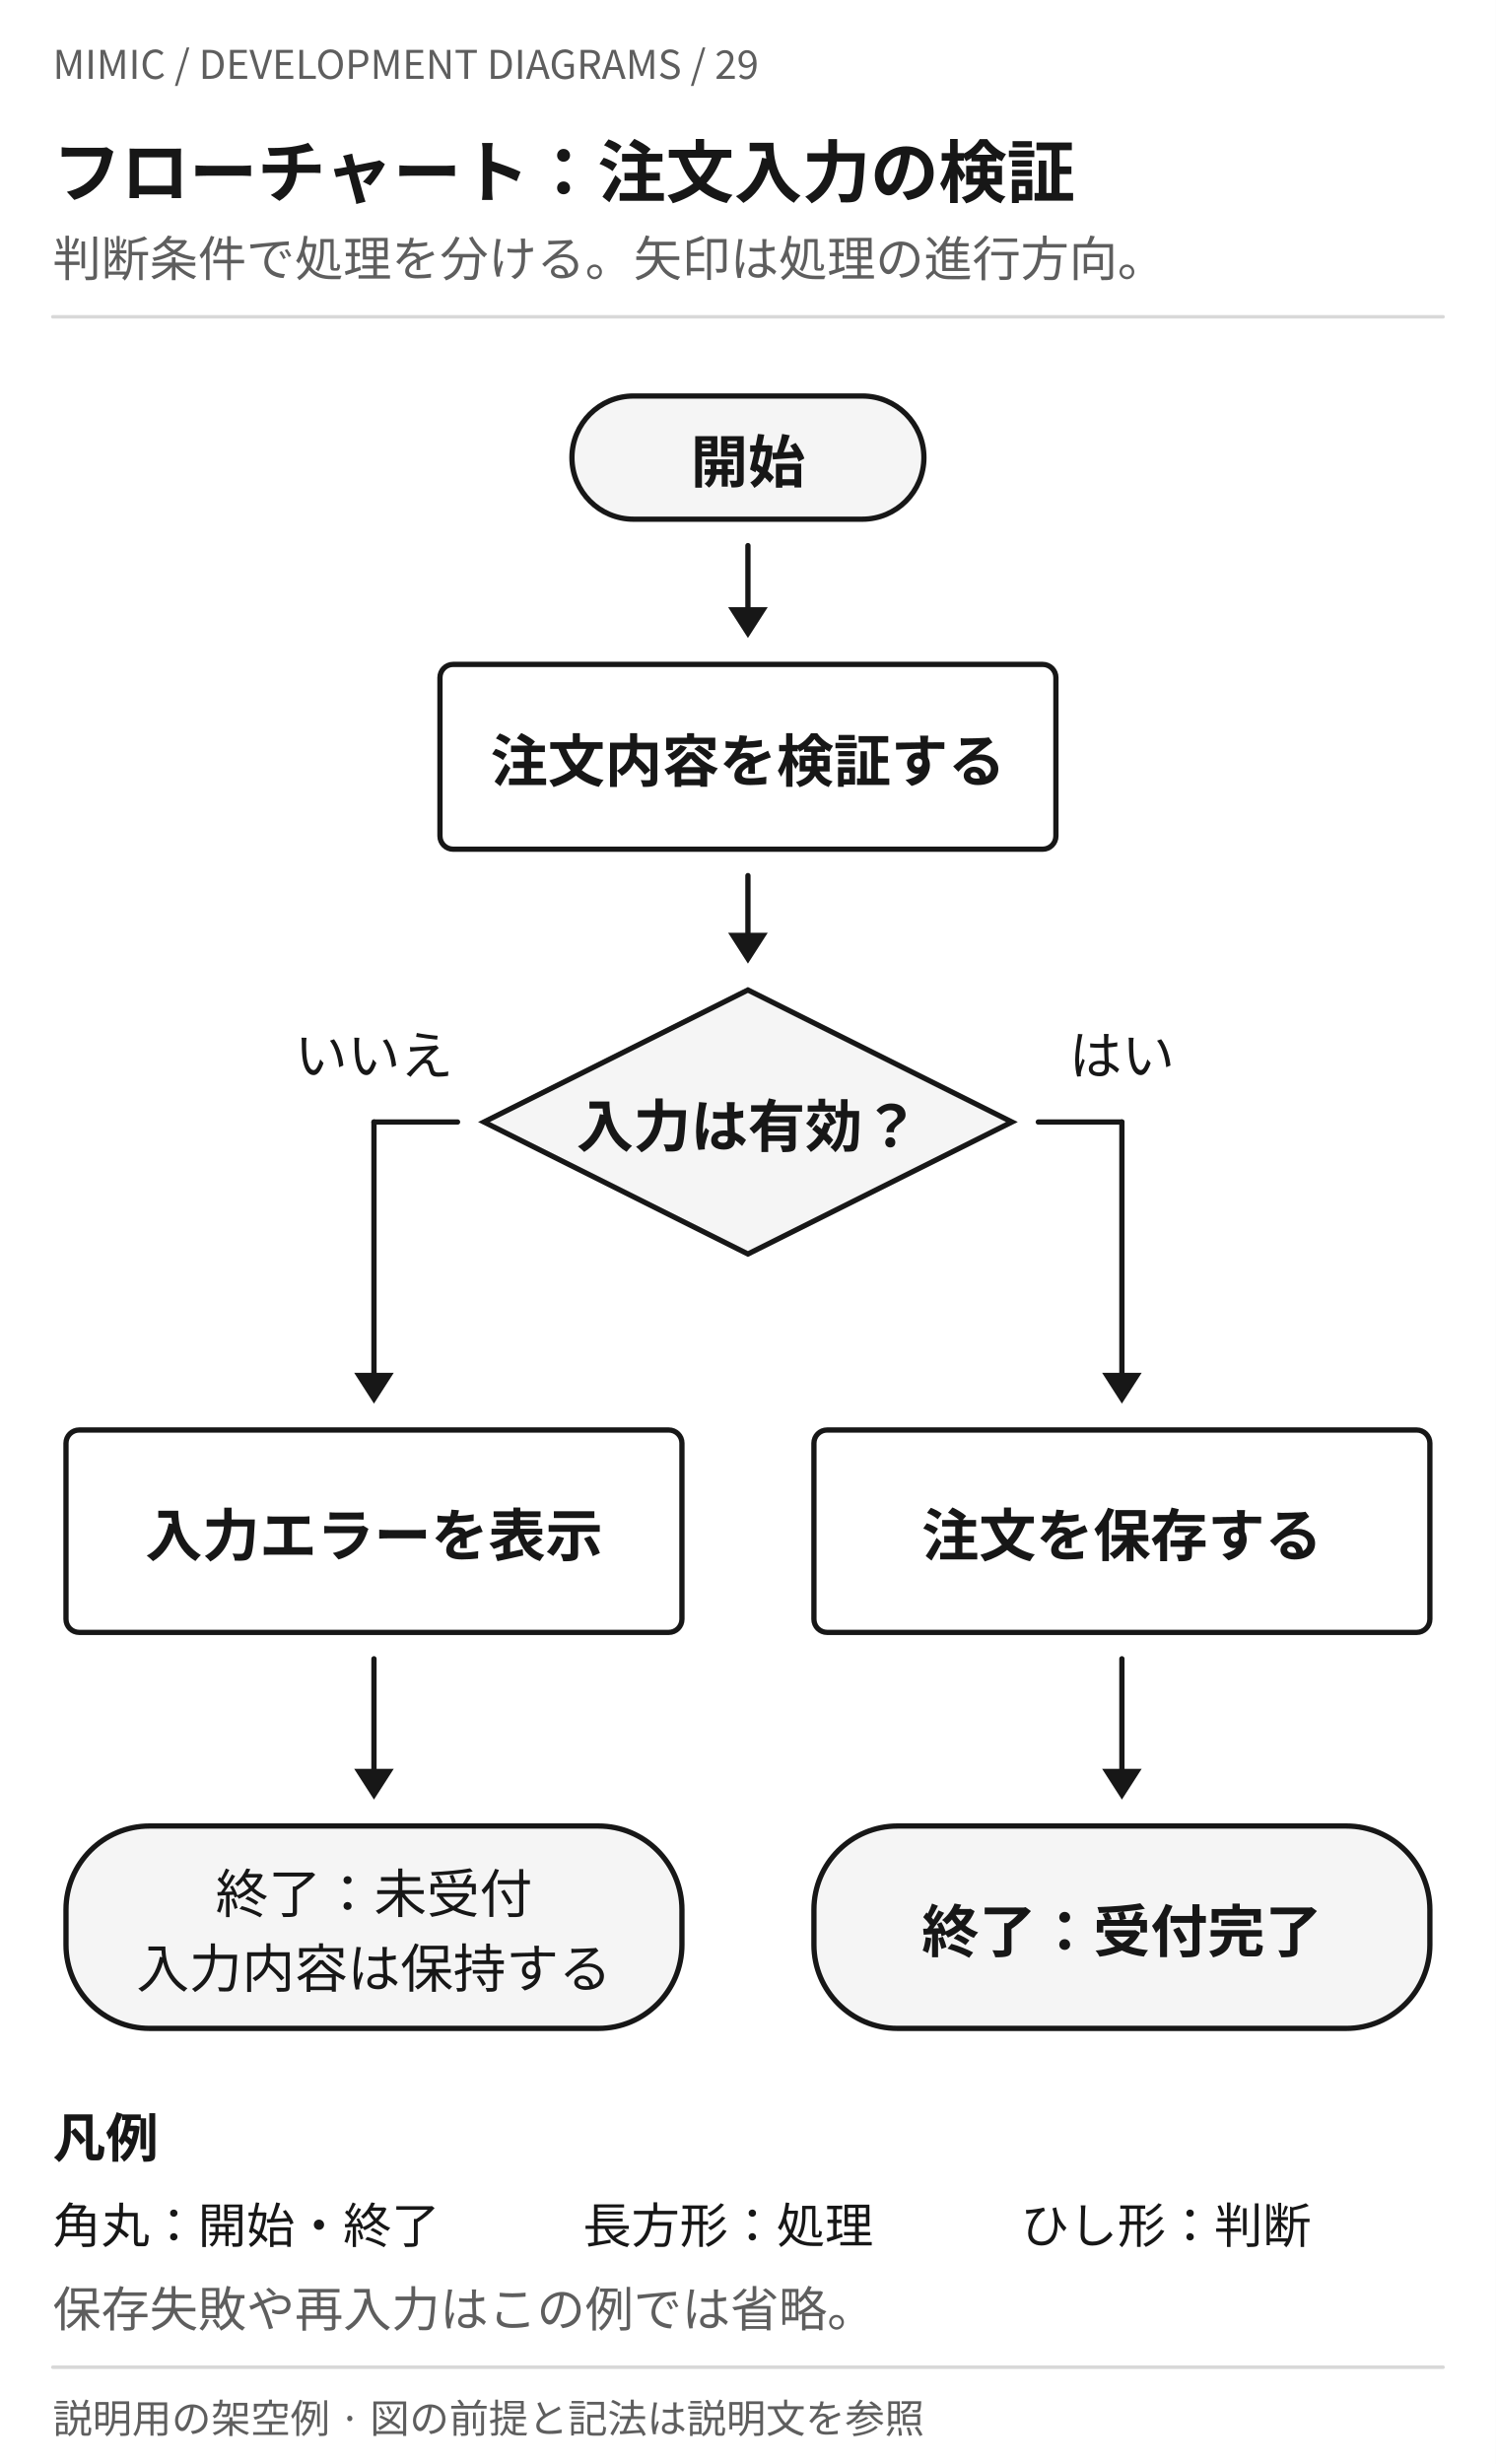
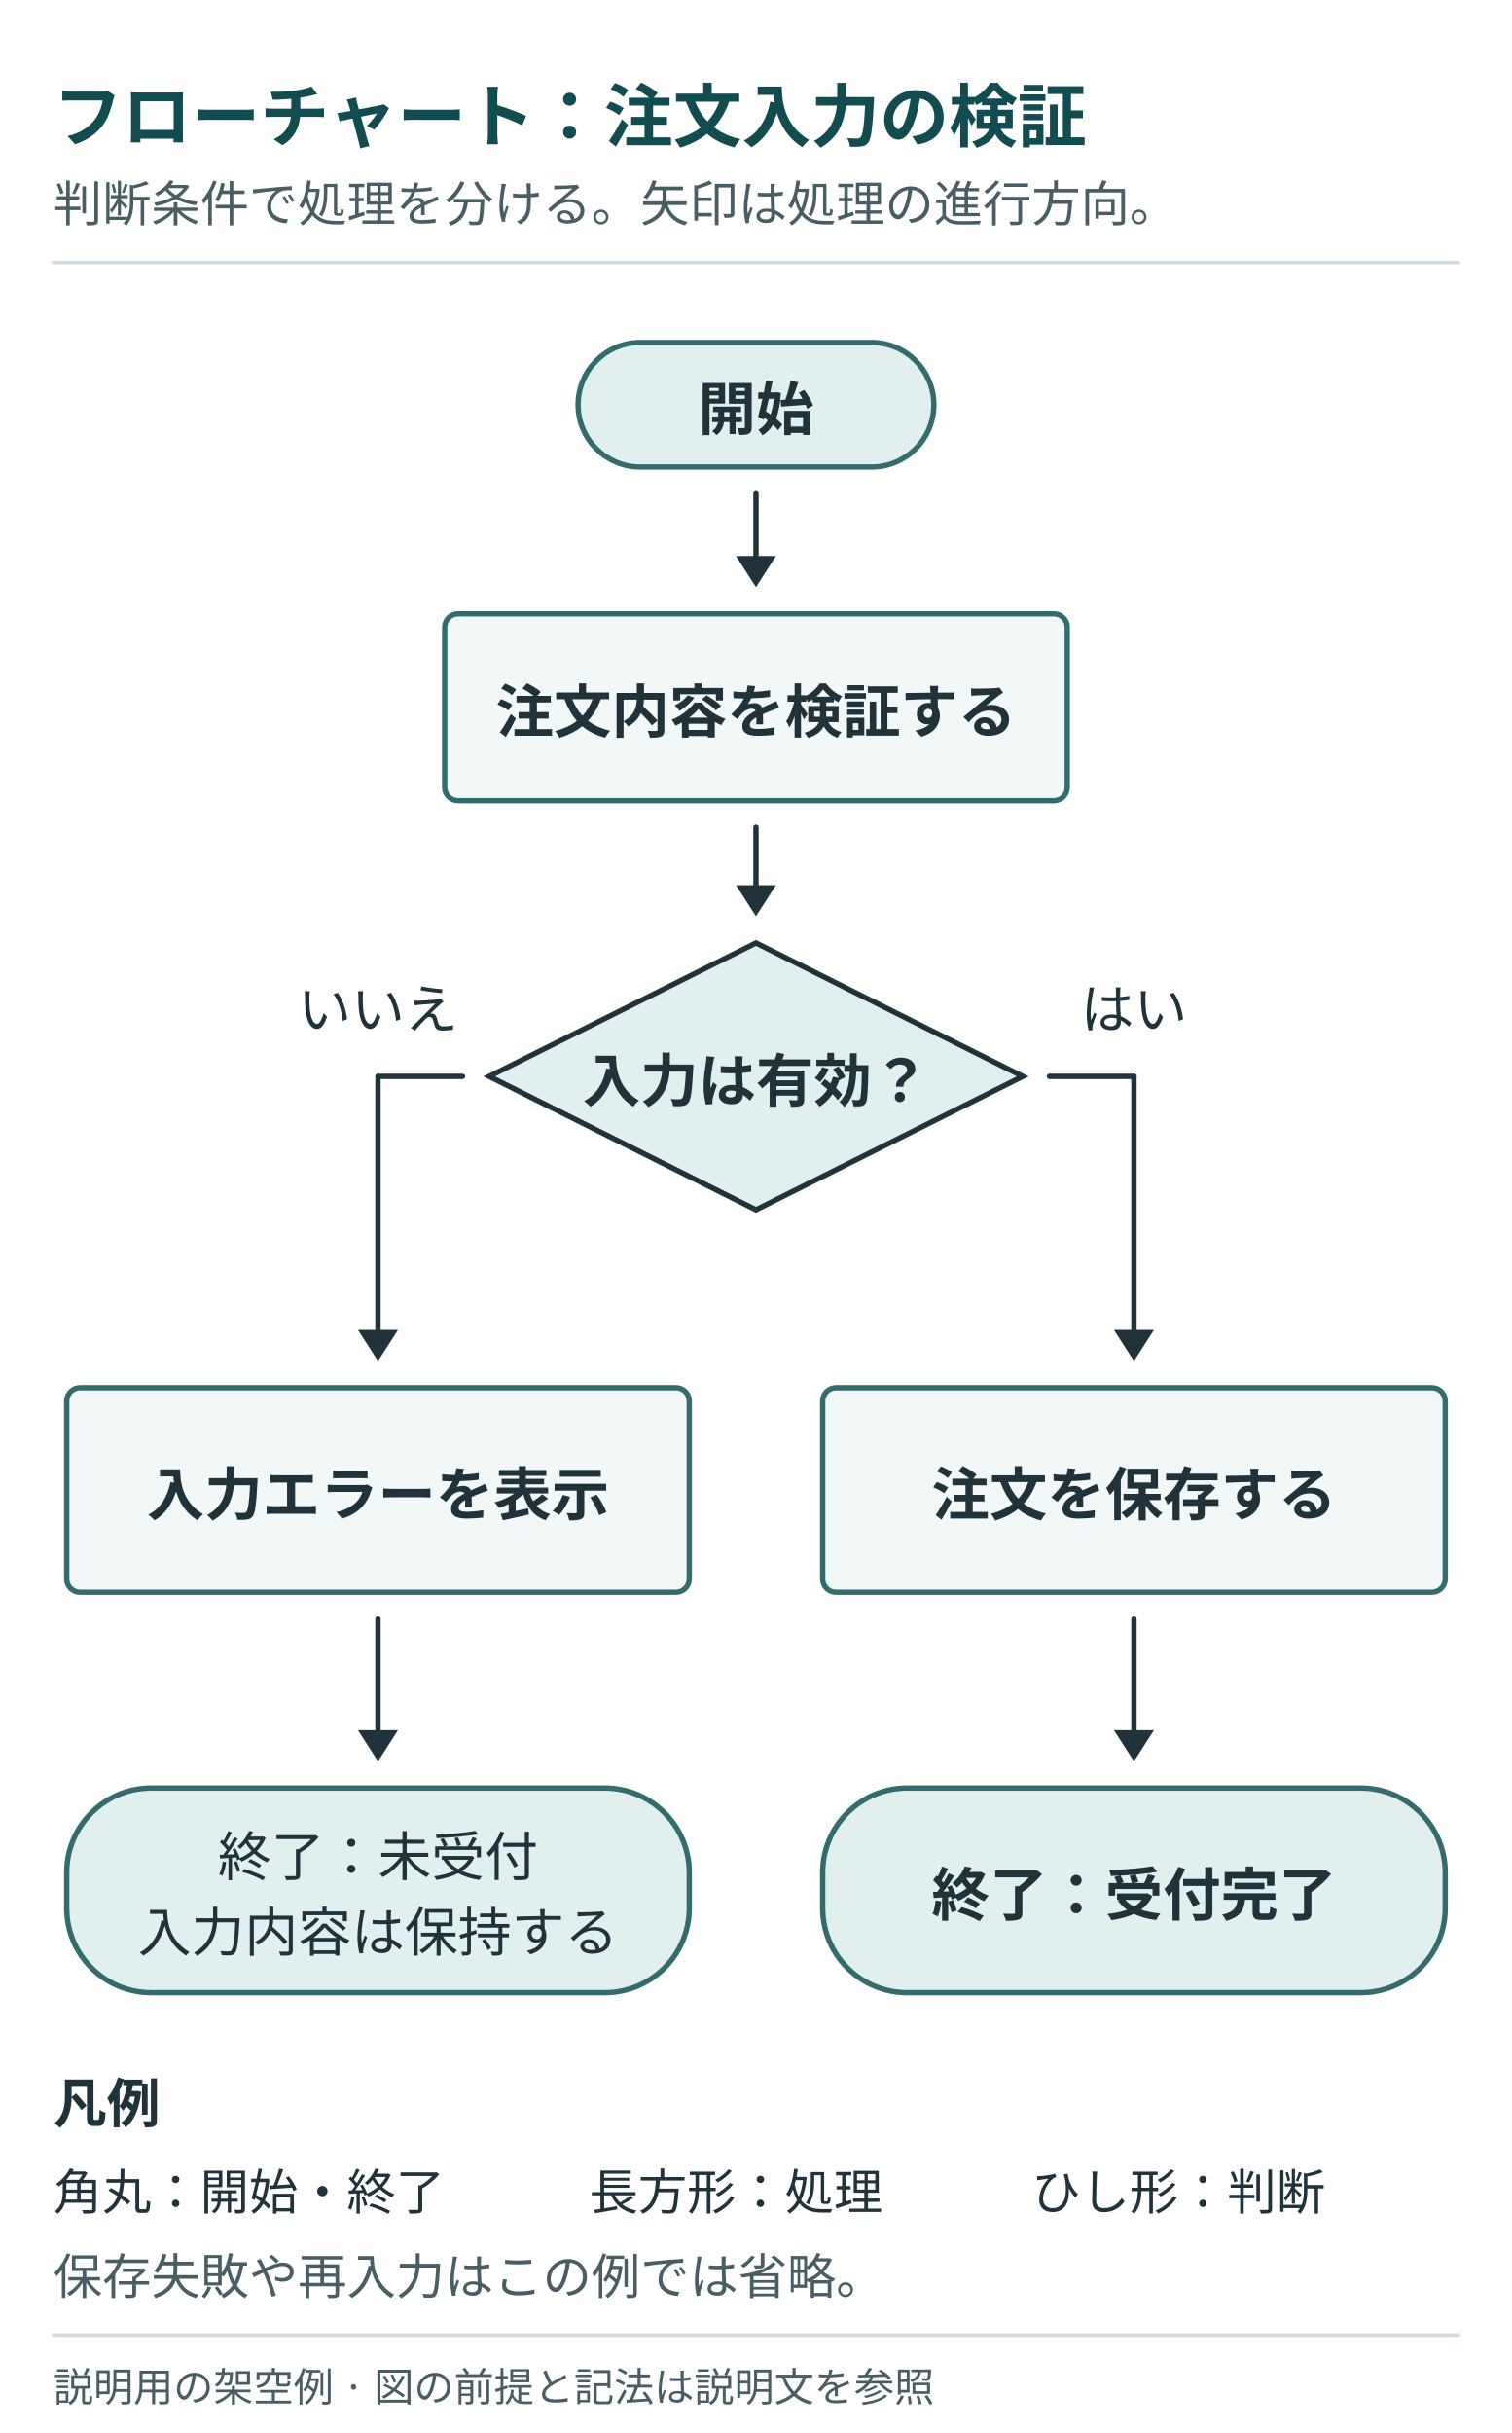
- <svg xmlns="http://www.w3.org/2000/svg" viewBox="0 0 680 1120" role="img" aria-labelledby="title desc">
+ <svg xmlns="http://www.w3.org/2000/svg" viewBox="0 26 680 1094" role="img" aria-labelledby="title desc">
  <rect x="0" y="0" width="680" height="1120" rx="0" fill="#ffffff" stroke="none" stroke-width="2.4" />
-   <text x="24" y="28" fill="#5e5e5e" font-family="Noto Sans CJK JP, sans-serif" font-size="18" font-weight="400" text-anchor="start" dominant-baseline="central">MIMIC  /  DEVELOPMENT DIAGRAMS  /  29</text>
-   <text x="24" y="76" fill="#171717" font-family="Noto Sans CJK JP, sans-serif" font-size="31" font-weight="600" text-anchor="start" dominant-baseline="central">フローチャート：注文入力の検証</text>
-   <text x="24" y="116" fill="#5e5e5e" font-family="Noto Sans CJK JP, sans-serif" font-size="22" font-weight="400" text-anchor="start" dominant-baseline="central">判断条件で処理を分ける。矢印は処理の進行方向。</text>
-   <line x1="24" y1="144" x2="656" y2="144" stroke="#d8d8d8" stroke-width="1.6" stroke-linecap="round" />
-   <rect x="260" y="180" width="160" height="56" rx="28" fill="#f5f5f5" stroke="#171717" stroke-width="2.4" />
-   <text x="340" y="208" fill="#171717" font-family="Noto Sans CJK JP, sans-serif" font-size="26" font-weight="600" text-anchor="middle" dominant-baseline="central">開始</text>
-   <line x1="340" y1="248" x2="340" y2="276" stroke="#171717" stroke-width="2.4" stroke-linecap="round" />
-   <polygon points="331,276 349,276 340,290" fill="#171717" stroke="none" />
-   <rect x="200" y="302" width="280" height="84" rx="6" fill="#ffffff" stroke="#171717" stroke-width="2.4" />
-   <text x="340" y="344" fill="#171717" font-family="Noto Sans CJK JP, sans-serif" font-size="26" font-weight="600" text-anchor="middle" dominant-baseline="central">注文内容を検証する</text>
-   <line x1="340" y1="398" x2="340" y2="424" stroke="#171717" stroke-width="2.4" stroke-linecap="round" />
-   <polygon points="331,424 349,424 340,438" fill="#171717" stroke="none" />
-   <polygon points="340,450 460,510 340,570 220,510" fill="#f5f5f5" stroke="#171717" stroke-width="2.4" />
-   <text x="340" y="510" fill="#171717" font-family="Noto Sans CJK JP, sans-serif" font-size="26" font-weight="600" text-anchor="middle" dominant-baseline="central">入力は有効？</text>
-   <text x="170" y="478" fill="#171717" font-family="Noto Sans CJK JP, sans-serif" font-size="24" font-weight="400" text-anchor="middle" dominant-baseline="central">いいえ</text>
-   <line x1="208" y1="510" x2="170" y2="510" stroke="#171717" stroke-width="2.4" stroke-linecap="round" />
-   <line x1="170" y1="510" x2="170" y2="624" stroke="#171717" stroke-width="2.4" stroke-linecap="round" />
-   <polygon points="161,624 179,624 170,638" fill="#171717" stroke="none" />
-   <text x="510" y="478" fill="#171717" font-family="Noto Sans CJK JP, sans-serif" font-size="24" font-weight="400" text-anchor="middle" dominant-baseline="central">はい</text>
-   <line x1="472" y1="510" x2="510" y2="510" stroke="#171717" stroke-width="2.4" stroke-linecap="round" />
-   <line x1="510" y1="510" x2="510" y2="624" stroke="#171717" stroke-width="2.4" stroke-linecap="round" />
-   <polygon points="501,624 519,624 510,638" fill="#171717" stroke="none" />
-   <rect x="30" y="650" width="280" height="92" rx="6" fill="#ffffff" stroke="#171717" stroke-width="2.4" />
-   <text x="170" y="696" fill="#171717" font-family="Noto Sans CJK JP, sans-serif" font-size="26" font-weight="600" text-anchor="middle" dominant-baseline="central">入力エラーを表示</text>
-   <rect x="370" y="650" width="280" height="92" rx="6" fill="#ffffff" stroke="#171717" stroke-width="2.4" />
-   <text x="510" y="696" fill="#171717" font-family="Noto Sans CJK JP, sans-serif" font-size="26" font-weight="600" text-anchor="middle" dominant-baseline="central">注文を保存する</text>
-   <line x1="170" y1="754" x2="170" y2="804" stroke="#171717" stroke-width="2.4" stroke-linecap="round" />
-   <polygon points="161,804 179,804 170,818" fill="#171717" stroke="none" />
-   <rect x="30" y="830" width="280" height="92" rx="38" fill="#f5f5f5" stroke="#171717" stroke-width="2.4" />
-   <text x="170" y="859" fill="#171717" font-family="Noto Sans CJK JP, sans-serif" font-size="24" font-weight="400" text-anchor="middle" dominant-baseline="central">終了：未受付</text>
-   <text x="170" y="893" fill="#171717" font-family="Noto Sans CJK JP, sans-serif" font-size="24" font-weight="400" text-anchor="middle" dominant-baseline="central">入力内容は保持する</text>
-   <line x1="510" y1="754" x2="510" y2="804" stroke="#171717" stroke-width="2.4" stroke-linecap="round" />
-   <polygon points="501,804 519,804 510,818" fill="#171717" stroke="none" />
-   <rect x="370" y="830" width="280" height="92" rx="38" fill="#f5f5f5" stroke="#171717" stroke-width="2.4" />
-   <text x="510" y="876" fill="#171717" font-family="Noto Sans CJK JP, sans-serif" font-size="26" font-weight="600" text-anchor="middle" dominant-baseline="central">終了：受付完了</text>
-   <text x="24" y="970" fill="#171717" font-family="Noto Sans CJK JP, sans-serif" font-size="24" font-weight="600" text-anchor="start" dominant-baseline="central">凡例</text>
-   <text x="24" y="1010" fill="#171717" font-family="Noto Sans CJK JP, sans-serif" font-size="22" font-weight="400" text-anchor="start" dominant-baseline="central">角丸：開始・終了</text>
-   <text x="265" y="1010" fill="#171717" font-family="Noto Sans CJK JP, sans-serif" font-size="22" font-weight="400" text-anchor="start" dominant-baseline="central">長方形：処理</text>
-   <text x="464" y="1010" fill="#171717" font-family="Noto Sans CJK JP, sans-serif" font-size="22" font-weight="400" text-anchor="start" dominant-baseline="central">ひし形：判断</text>
-   <text x="24" y="1048" fill="#5e5e5e" font-family="Noto Sans CJK JP, sans-serif" font-size="22" font-weight="400" text-anchor="start" dominant-baseline="central">保存失敗や再入力はこの例では省略。</text>
-   <line x1="24" y1="1076" x2="656" y2="1076" stroke="#d8d8d8" stroke-width="1.6" stroke-linecap="round" />
-   <text x="24" y="1098" fill="#5e5e5e" font-family="Noto Sans CJK JP, sans-serif" font-size="18" font-weight="400" text-anchor="start" dominant-baseline="central">説明用の架空例 · 図の前提と記法は説明文を参照</text>
+   <text x="24" y="76" fill="#124b50" font-family="Noto Sans CJK JP, sans-serif" font-size="31" font-weight="700" text-anchor="start" dominant-baseline="central">フローチャート：注文入力の検証</text>
+   <text x="24" y="116" fill="#485d64" font-family="Noto Sans CJK JP, sans-serif" font-size="22" font-weight="400" text-anchor="start" dominant-baseline="central">判断条件で処理を分ける。矢印は処理の進行方向。</text>
+   <line x1="24" y1="144" x2="656" y2="144" stroke="#d0dce0" stroke-width="1.6" stroke-linecap="round" />
+   <rect x="260" y="180" width="160" height="56" rx="28" fill="#e1f0ee" stroke="#346c6e" stroke-width="2.4" />
+   <text x="340" y="208" fill="#20333a" font-family="Noto Sans CJK JP, sans-serif" font-size="26" font-weight="600" text-anchor="middle" dominant-baseline="central">開始</text>
+   <line x1="340" y1="248" x2="340" y2="276" stroke="#20333a" stroke-width="2.4" stroke-linecap="round" />
+   <polygon points="331,276 349,276 340,290" fill="#20333a" stroke="none" />
+   <rect x="200" y="302" width="280" height="84" rx="6" fill="#f1f8f7" stroke="#346c6e" stroke-width="2.4" />
+   <text x="340" y="344" fill="#20333a" font-family="Noto Sans CJK JP, sans-serif" font-size="26" font-weight="600" text-anchor="middle" dominant-baseline="central">注文内容を検証する</text>
+   <line x1="340" y1="398" x2="340" y2="424" stroke="#20333a" stroke-width="2.4" stroke-linecap="round" />
+   <polygon points="331,424 349,424 340,438" fill="#20333a" stroke="none" />
+   <polygon points="340,450 460,510 340,570 220,510" fill="#e1f0ee" stroke="#20333a" stroke-width="2.4" />
+   <text x="340" y="510" fill="#20333a" font-family="Noto Sans CJK JP, sans-serif" font-size="26" font-weight="600" text-anchor="middle" dominant-baseline="central">入力は有効？</text>
+   <text x="170" y="478" fill="#20333a" font-family="Noto Sans CJK JP, sans-serif" font-size="24" font-weight="400" text-anchor="middle" dominant-baseline="central">いいえ</text>
+   <line x1="208" y1="510" x2="170" y2="510" stroke="#20333a" stroke-width="2.4" stroke-linecap="round" />
+   <line x1="170" y1="510" x2="170" y2="624" stroke="#20333a" stroke-width="2.4" stroke-linecap="round" />
+   <polygon points="161,624 179,624 170,638" fill="#20333a" stroke="none" />
+   <text x="510" y="478" fill="#20333a" font-family="Noto Sans CJK JP, sans-serif" font-size="24" font-weight="400" text-anchor="middle" dominant-baseline="central">はい</text>
+   <line x1="472" y1="510" x2="510" y2="510" stroke="#20333a" stroke-width="2.4" stroke-linecap="round" />
+   <line x1="510" y1="510" x2="510" y2="624" stroke="#20333a" stroke-width="2.4" stroke-linecap="round" />
+   <polygon points="501,624 519,624 510,638" fill="#20333a" stroke="none" />
+   <rect x="30" y="650" width="280" height="92" rx="6" fill="#f1f8f7" stroke="#346c6e" stroke-width="2.4" />
+   <text x="170" y="696" fill="#20333a" font-family="Noto Sans CJK JP, sans-serif" font-size="26" font-weight="600" text-anchor="middle" dominant-baseline="central">入力エラーを表示</text>
+   <rect x="370" y="650" width="280" height="92" rx="6" fill="#f1f8f7" stroke="#346c6e" stroke-width="2.4" />
+   <text x="510" y="696" fill="#20333a" font-family="Noto Sans CJK JP, sans-serif" font-size="26" font-weight="600" text-anchor="middle" dominant-baseline="central">注文を保存する</text>
+   <line x1="170" y1="754" x2="170" y2="804" stroke="#20333a" stroke-width="2.4" stroke-linecap="round" />
+   <polygon points="161,804 179,804 170,818" fill="#20333a" stroke="none" />
+   <rect x="30" y="830" width="280" height="92" rx="38" fill="#e1f0ee" stroke="#346c6e" stroke-width="2.4" />
+   <text x="170" y="859" fill="#20333a" font-family="Noto Sans CJK JP, sans-serif" font-size="24" font-weight="400" text-anchor="middle" dominant-baseline="central">終了：未受付</text>
+   <text x="170" y="893" fill="#20333a" font-family="Noto Sans CJK JP, sans-serif" font-size="24" font-weight="400" text-anchor="middle" dominant-baseline="central">入力内容は保持する</text>
+   <line x1="510" y1="754" x2="510" y2="804" stroke="#20333a" stroke-width="2.4" stroke-linecap="round" />
+   <polygon points="501,804 519,804 510,818" fill="#20333a" stroke="none" />
+   <rect x="370" y="830" width="280" height="92" rx="38" fill="#e1f0ee" stroke="#346c6e" stroke-width="2.4" />
+   <text x="510" y="876" fill="#20333a" font-family="Noto Sans CJK JP, sans-serif" font-size="26" font-weight="600" text-anchor="middle" dominant-baseline="central">終了：受付完了</text>
+   <text x="24" y="970" fill="#20333a" font-family="Noto Sans CJK JP, sans-serif" font-size="24" font-weight="600" text-anchor="start" dominant-baseline="central">凡例</text>
+   <text x="24" y="1010" fill="#20333a" font-family="Noto Sans CJK JP, sans-serif" font-size="22" font-weight="400" text-anchor="start" dominant-baseline="central">角丸：開始・終了</text>
+   <text x="265" y="1010" fill="#20333a" font-family="Noto Sans CJK JP, sans-serif" font-size="22" font-weight="400" text-anchor="start" dominant-baseline="central">長方形：処理</text>
+   <text x="464" y="1010" fill="#20333a" font-family="Noto Sans CJK JP, sans-serif" font-size="22" font-weight="400" text-anchor="start" dominant-baseline="central">ひし形：判断</text>
+   <text x="24" y="1048" fill="#485d64" font-family="Noto Sans CJK JP, sans-serif" font-size="22" font-weight="400" text-anchor="start" dominant-baseline="central">保存失敗や再入力はこの例では省略。</text>
+   <line x1="24" y1="1076" x2="656" y2="1076" stroke="#d0dce0" stroke-width="1.6" stroke-linecap="round" />
+   <text x="24" y="1098" fill="#485d64" font-family="Noto Sans CJK JP, sans-serif" font-size="18" font-weight="400" text-anchor="start" dominant-baseline="central">説明用の架空例 · 図の前提と記法は説明文を参照</text>
</svg>
